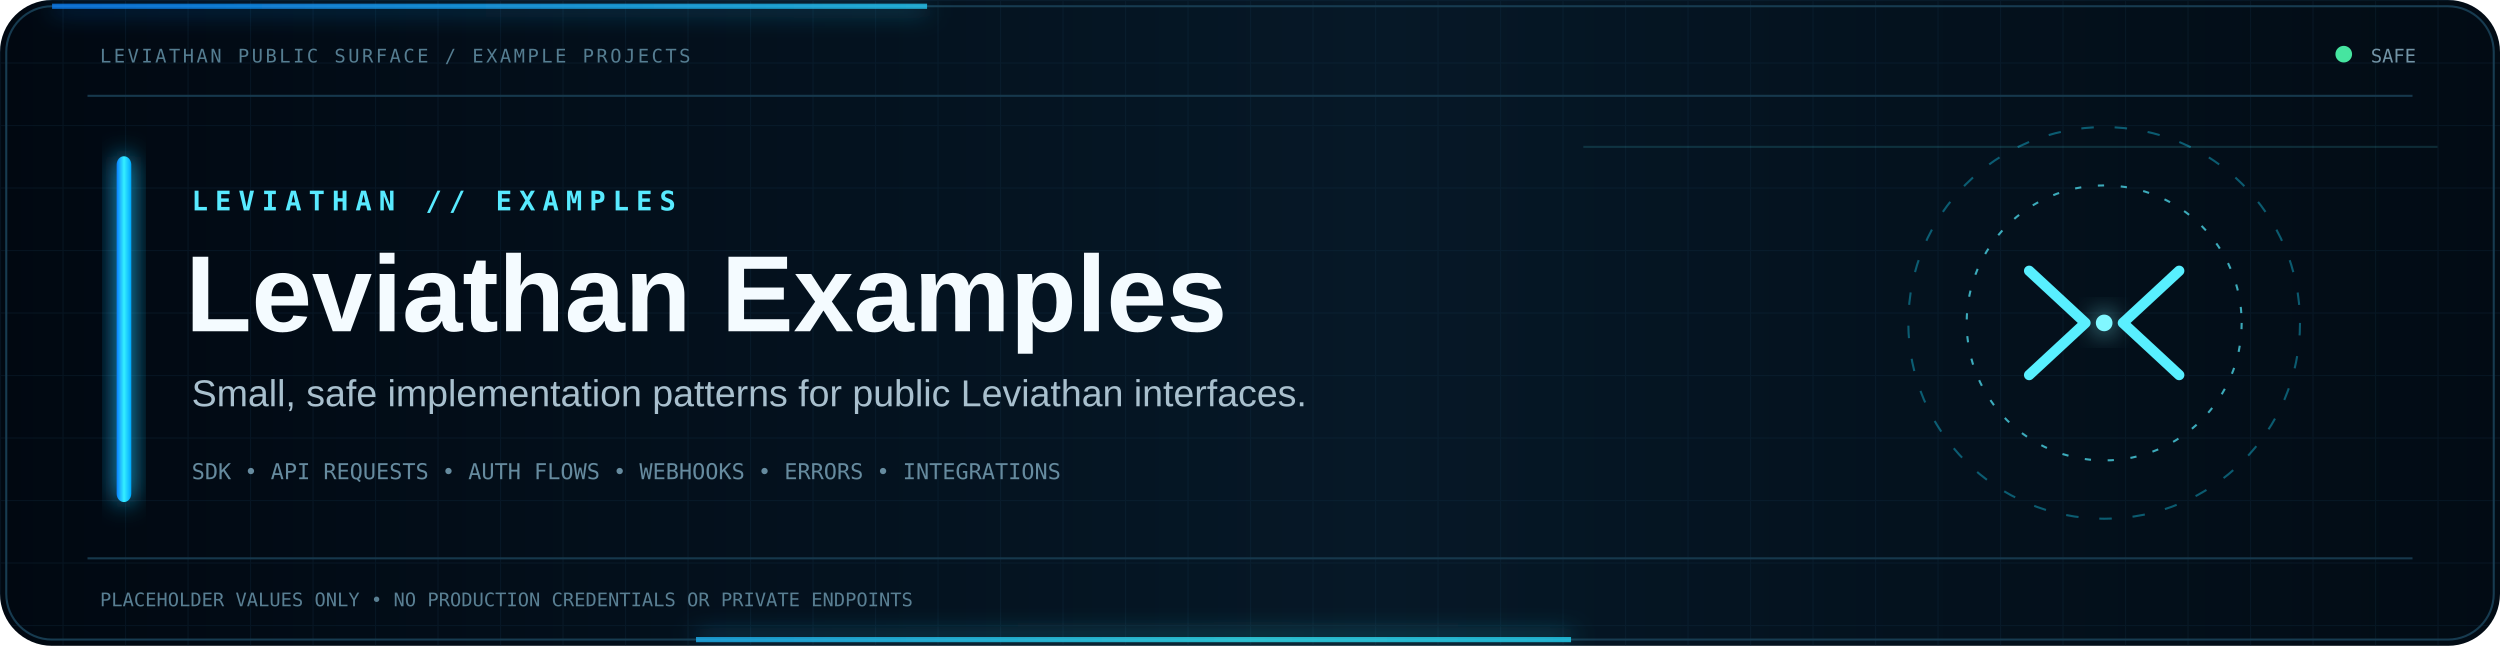
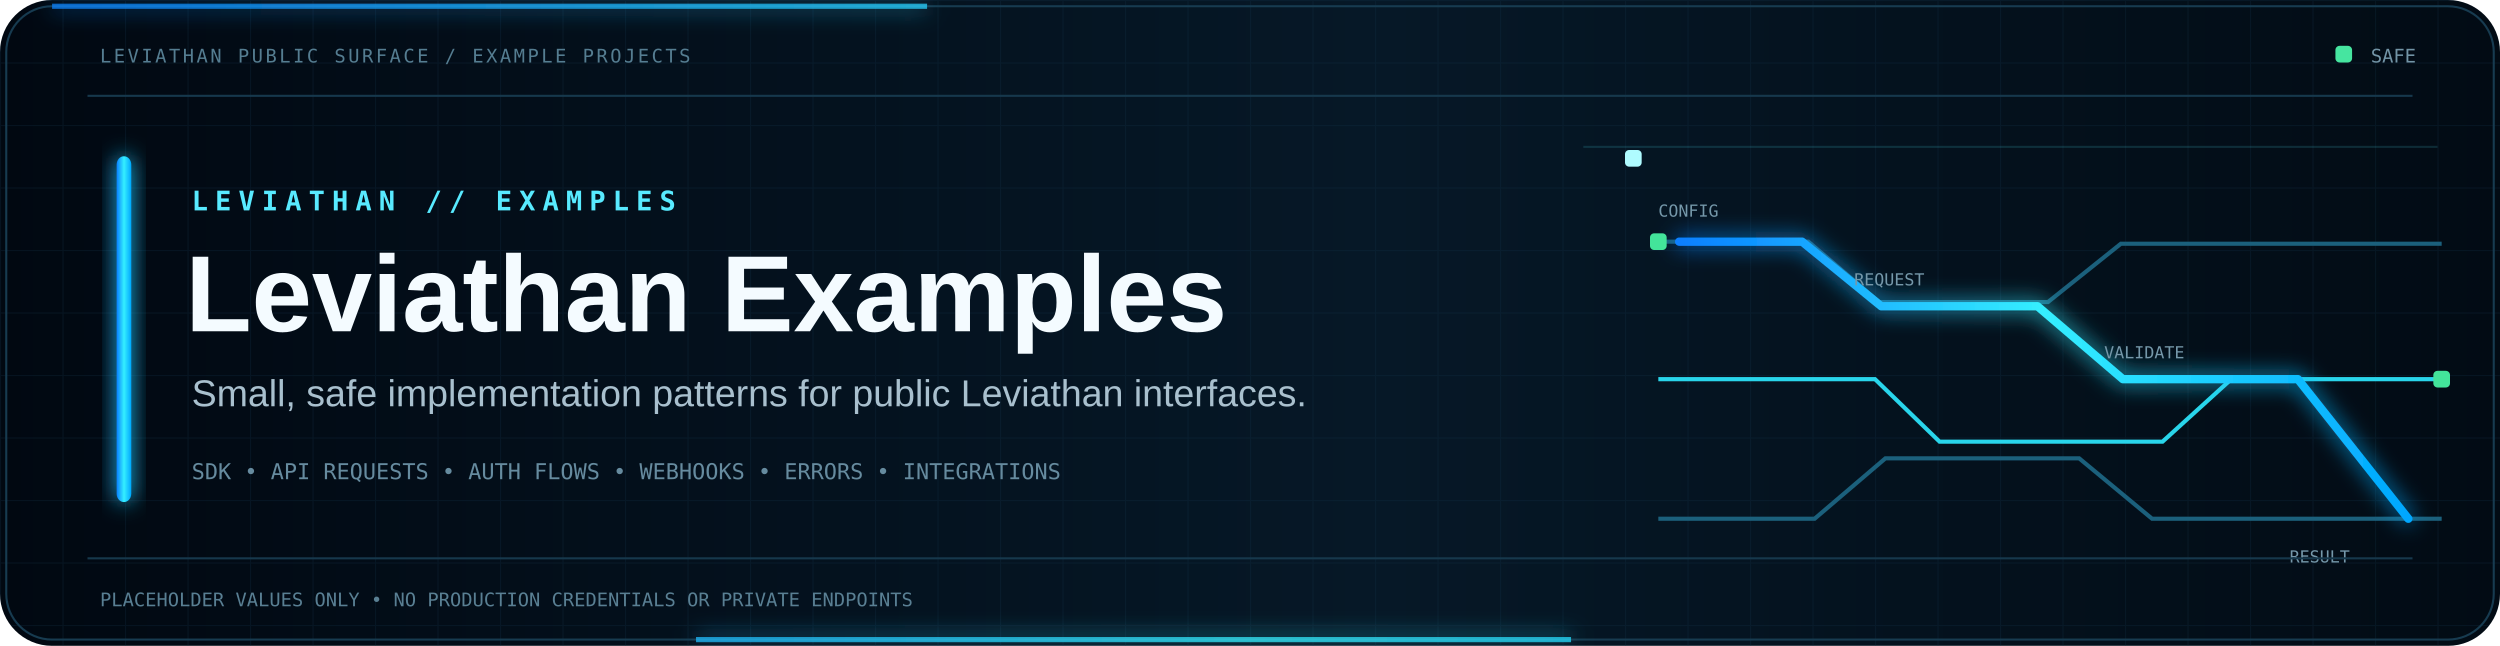
<svg xmlns="http://www.w3.org/2000/svg" width="1200" height="310" viewBox="0 0 1200 310">
  <defs>
    <linearGradient id="b" x1="0" x2="1">
      <stop stop-color="#010811" />
      <stop offset=".55" stop-color="#061827" />
      <stop offset="1" stop-color="#020b14" />
    </linearGradient>
    <linearGradient id="c" x1="0" x2="1">
      <stop stop-color="#087fff" />
      <stop offset=".5" stop-color="#35efff" />
      <stop offset="1" stop-color="#00a7ff" />
    </linearGradient>
    <filter id="g" x="-100%" y="-100%" width="300%" height="300%">
-       <feGaussianBlur stdDeviation="6" result="x" />
+       <feGaussianBlur stdDeviation="5" result="x" />
      <feMerge>
        <feMergeNode in="x" />
        <feMergeNode in="SourceGraphic" />
      </feMerge>
    </filter>
    <pattern id="p" width="30" height="30" patternUnits="userSpaceOnUse">
      <path d="M30 0H0V30" fill="none" stroke="#12344b" opacity=".25" />
    </pattern>
  </defs>
  <rect width="1200" height="310" rx="25" fill="url(#b)" />
  <rect width="1200" height="310" rx="25" fill="url(#p)" />
  <rect x="3" y="3" width="1194" height="304" rx="22" fill="none" stroke="#173b50" />
  <rect x="3" y="3" width="1194" height="304" rx="22" fill="none" stroke="url(#c)" stroke-width="2.5" stroke-dasharray="420 1480" filter="url(#g)" opacity=".75">
    <animate attributeName="stroke-dashoffset" values="0;-1900" dur="9s" repeatCount="indefinite" />
  </rect>
  <text x="48" y="30" fill="#557d91" font-family="ui-monospace,Consolas,monospace" font-size="9" letter-spacing="1.2">LEVIATHAN PUBLIC SURFACE / EXAMPLE PROJECTS</text>
-   <circle cx="1125" cy="26" r="4" fill="#46e5a0">
+   <rect x="1121" y="22" width="8" height="8" rx="2" fill="#46e5a0">
    <animate attributeName="opacity" values=".3;1;.3" dur="1.5s" repeatCount="indefinite" />
-   </circle>
+   </rect>
  <text x="1138" y="30" fill="#7294a6" font-family="ui-monospace,Consolas,monospace" font-size="9">SAFE</text>
  <line x1="42" y1="46" x2="1158" y2="46" stroke="#16384c" />
  <rect x="56" y="75" width="7" height="166" rx="4" fill="url(#c)" filter="url(#g)" />
  <text x="92" y="101" fill="#58eaff" font-family="ui-monospace,Consolas,monospace" font-size="13" font-weight="700" letter-spacing="3.4">LEVIATHAN // EXAMPLES</text>
  <text x="89" y="159" fill="#f4fbff" font-family="Segoe UI,Arial,sans-serif" font-size="52" font-weight="800">Leviathan Examples</text>
  <text x="92" y="195" fill="#a9c0ce" font-family="Segoe UI,Arial,sans-serif" font-size="18">Small, safe implementation patterns for public Leviathan interfaces.</text>
  <text x="92" y="230" fill="#668b9f" font-family="ui-monospace,Consolas,monospace" font-size="10.5">SDK • API REQUESTS • AUTH FLOWS • WEBHOOKS • ERRORS • INTEGRATIONS</text>
-   <g transform="translate(1010 155)">
-     <circle r="94" fill="none" stroke="#13b8da" stroke-dasharray="6 10" opacity=".45">
-       <animateTransform attributeName="transform" type="rotate" from="0" to="360" dur="20s" repeatCount="indefinite" />
-     </circle>
-     <circle r="66" fill="none" stroke="#54edff" stroke-dasharray="3 8" opacity=".7">
-       <animateTransform attributeName="transform" type="rotate" from="360" to="0" dur="12s" repeatCount="indefinite" />
-     </circle>
-     <path d="M-36 -25L-9 0L-36 25M36 -25L9 0L36 25" fill="none" stroke="#58efff" stroke-width="5" stroke-linecap="round" stroke-linejoin="round" />
-     <circle r="4" fill="#81f7ff" filter="url(#g)">
-       <animateMotion dur="4.2s" repeatCount="indefinite" path="M-65 -65 A92 92 0 1 1 -66 -64" />
-     </circle>
+   <g transform="translate(780 72)" font-family="ui-monospace,Consolas,monospace" font-size="8">
+     <path d="M16 44 H88 L122 73 H203 L238 45 H392" fill="none" stroke="#1b607c" stroke-width="2" />
+     <path d="M16 110 H120 L151 140 H258 L291 110 H392" fill="none" stroke="#29d5eb" stroke-width="2" />
+     <path d="M16 177 H91 L125 148 H218 L253 177 H392" fill="none" stroke="#1b607c" stroke-width="2" />
+     <path id="examplebus" d="M26 44 H85 L123 75 H198 L239 110 H323 L376 177" fill="none" stroke="url(#c)" stroke-width="4" stroke-linecap="round" stroke-linejoin="round" filter="url(#g)" />
+     <rect width="8" height="8" rx="2" fill="#affbff">
+       <animateMotion dur="4.2s" repeatCount="indefinite">
+         <mpath href="#examplebus" />
+       </animateMotion>
+     </rect>
+     <text x="16" y="32" fill="#7598aa">CONFIG</text>
+     <text x="110" y="65" fill="#7598aa">REQUEST</text>
+     <text x="230" y="100" fill="#7598aa">VALIDATE</text>
+     <text x="319" y="198" fill="#7598aa">RESULT</text>
+     <g fill="#43e49a">
+       <rect x="12" y="40" width="8" height="8" rx="2" />
+       <rect x="388" y="106" width="8" height="8" rx="2" />
+     </g>
  </g>
  <rect x="760" y="70" width="410" height="1" fill="#4eeeff" opacity=".14">
    <animate attributeName="y" values="70;254;70" dur="6.5s" repeatCount="indefinite" />
  </rect>
  <line x1="42" y1="268" x2="1158" y2="268" stroke="#16384c" />
  <text x="48" y="291" fill="#597f93" font-family="ui-monospace,Consolas,monospace" font-size="9">PLACEHOLDER VALUES ONLY • NO PRODUCTION CREDENTIALS OR PRIVATE ENDPOINTS</text>
</svg>
